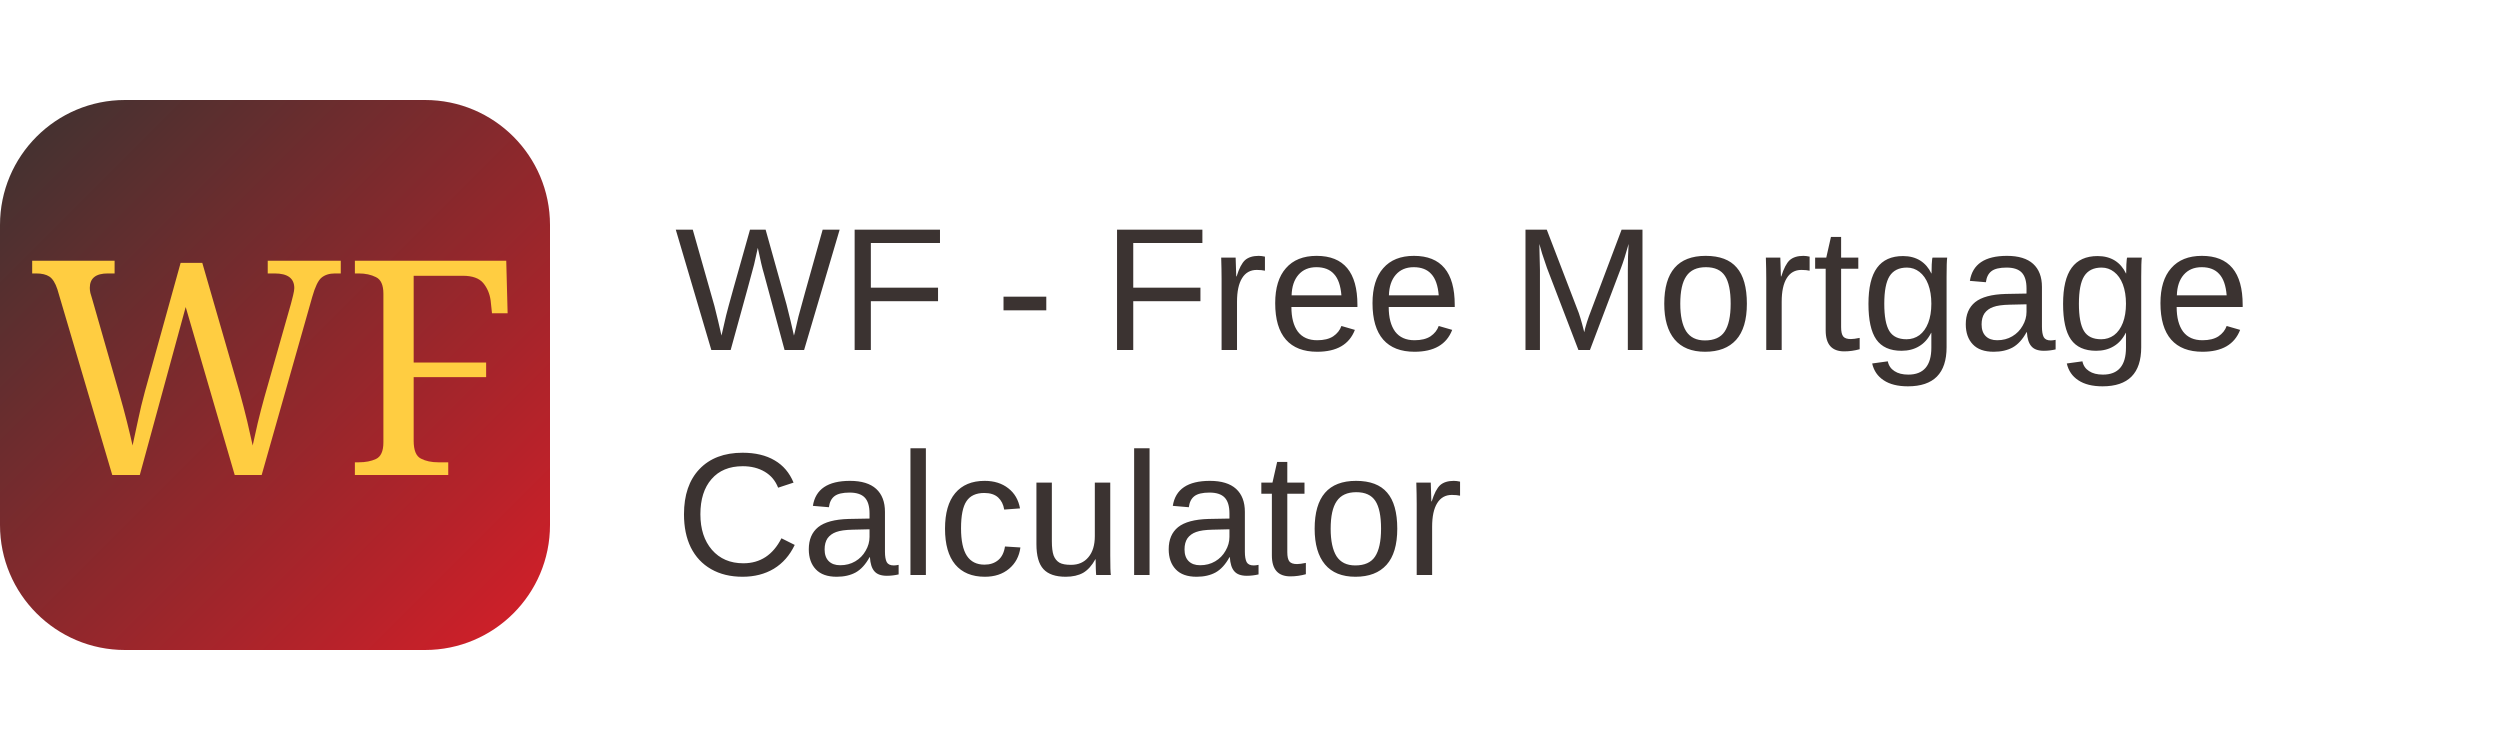
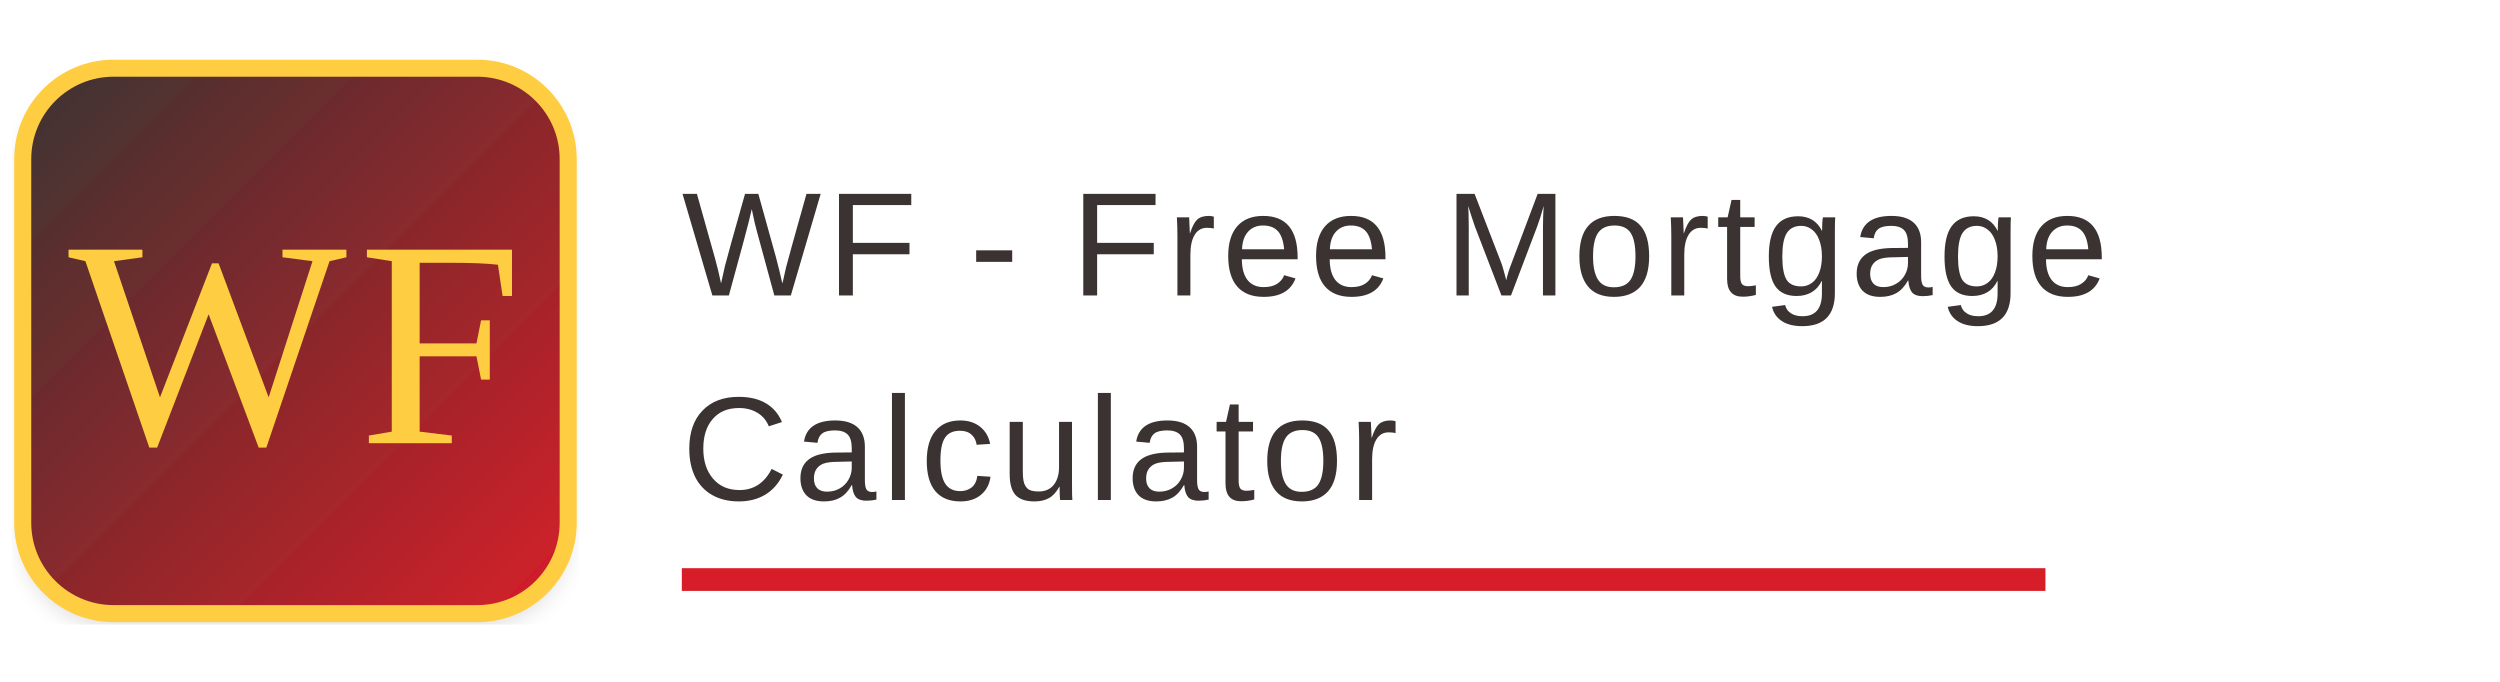
- <svg xmlns="http://www.w3.org/2000/svg" viewBox="0 0 200 60" width="200" height="60">
+ <svg xmlns="http://www.w3.org/2000/svg" viewBox="0 0 220 60" width="220" height="60">
  <defs>
    <linearGradient id="wfGrad" x1="0%" y1="0%" x2="100%" y2="100%">
      <stop offset="0%" style="stop-color:#3B3331" />
      <stop offset="100%" style="stop-color:#D71E28" />
    </linearGradient>
+     <filter id="shadow" x="-2%" y="-2%" width="104%" height="104%">
+       <feDropShadow dx="0" dy="1" stdDeviation="1" flood-opacity="0.15" />
+     </filter>
  </defs>
-   <rect x="0" y="8" width="44" height="44" rx="10" fill="url(#wfGrad)" />
-   <text x="22" y="38" font-family="Georgia, serif" font-size="24" font-weight="300" fill="#FFCD41" text-anchor="middle">WF</text>
-   <text x="54" y="28" font-family="Arial, sans-serif" font-size="14" font-weight="300" fill="#3B3331">WF - Free Mortgage</text>
-   <text x="54" y="46" font-family="Arial, sans-serif" font-size="14" font-weight="300" fill="#3B3331">Calculator</text>
+   <rect x="2" y="6" width="48" height="48" rx="8" fill="url(#wfGrad)" filter="url(#shadow)" />
+   <rect x="2" y="6" width="48" height="48" rx="8" fill="none" stroke="#FFCD41" stroke-width="1.5" />
+   <text x="26" y="39" font-family="Georgia, 'Times New Roman', serif" font-size="26" font-weight="300" fill="#FFCD41" text-anchor="middle" letter-spacing="1">WF</text>
+   <text x="60" y="26" font-family="Arial, Helvetica, sans-serif" font-size="13" font-weight="300" fill="#3B3331" letter-spacing="0.5">WF - Free Mortgage</text>
+   <text x="60" y="44" font-family="Arial, Helvetica, sans-serif" font-size="13" font-weight="300" fill="#3B3331" letter-spacing="0.5">Calculator</text>
+   <rect x="60" y="50" width="120" height="2" fill="#D71E28" />
</svg>
